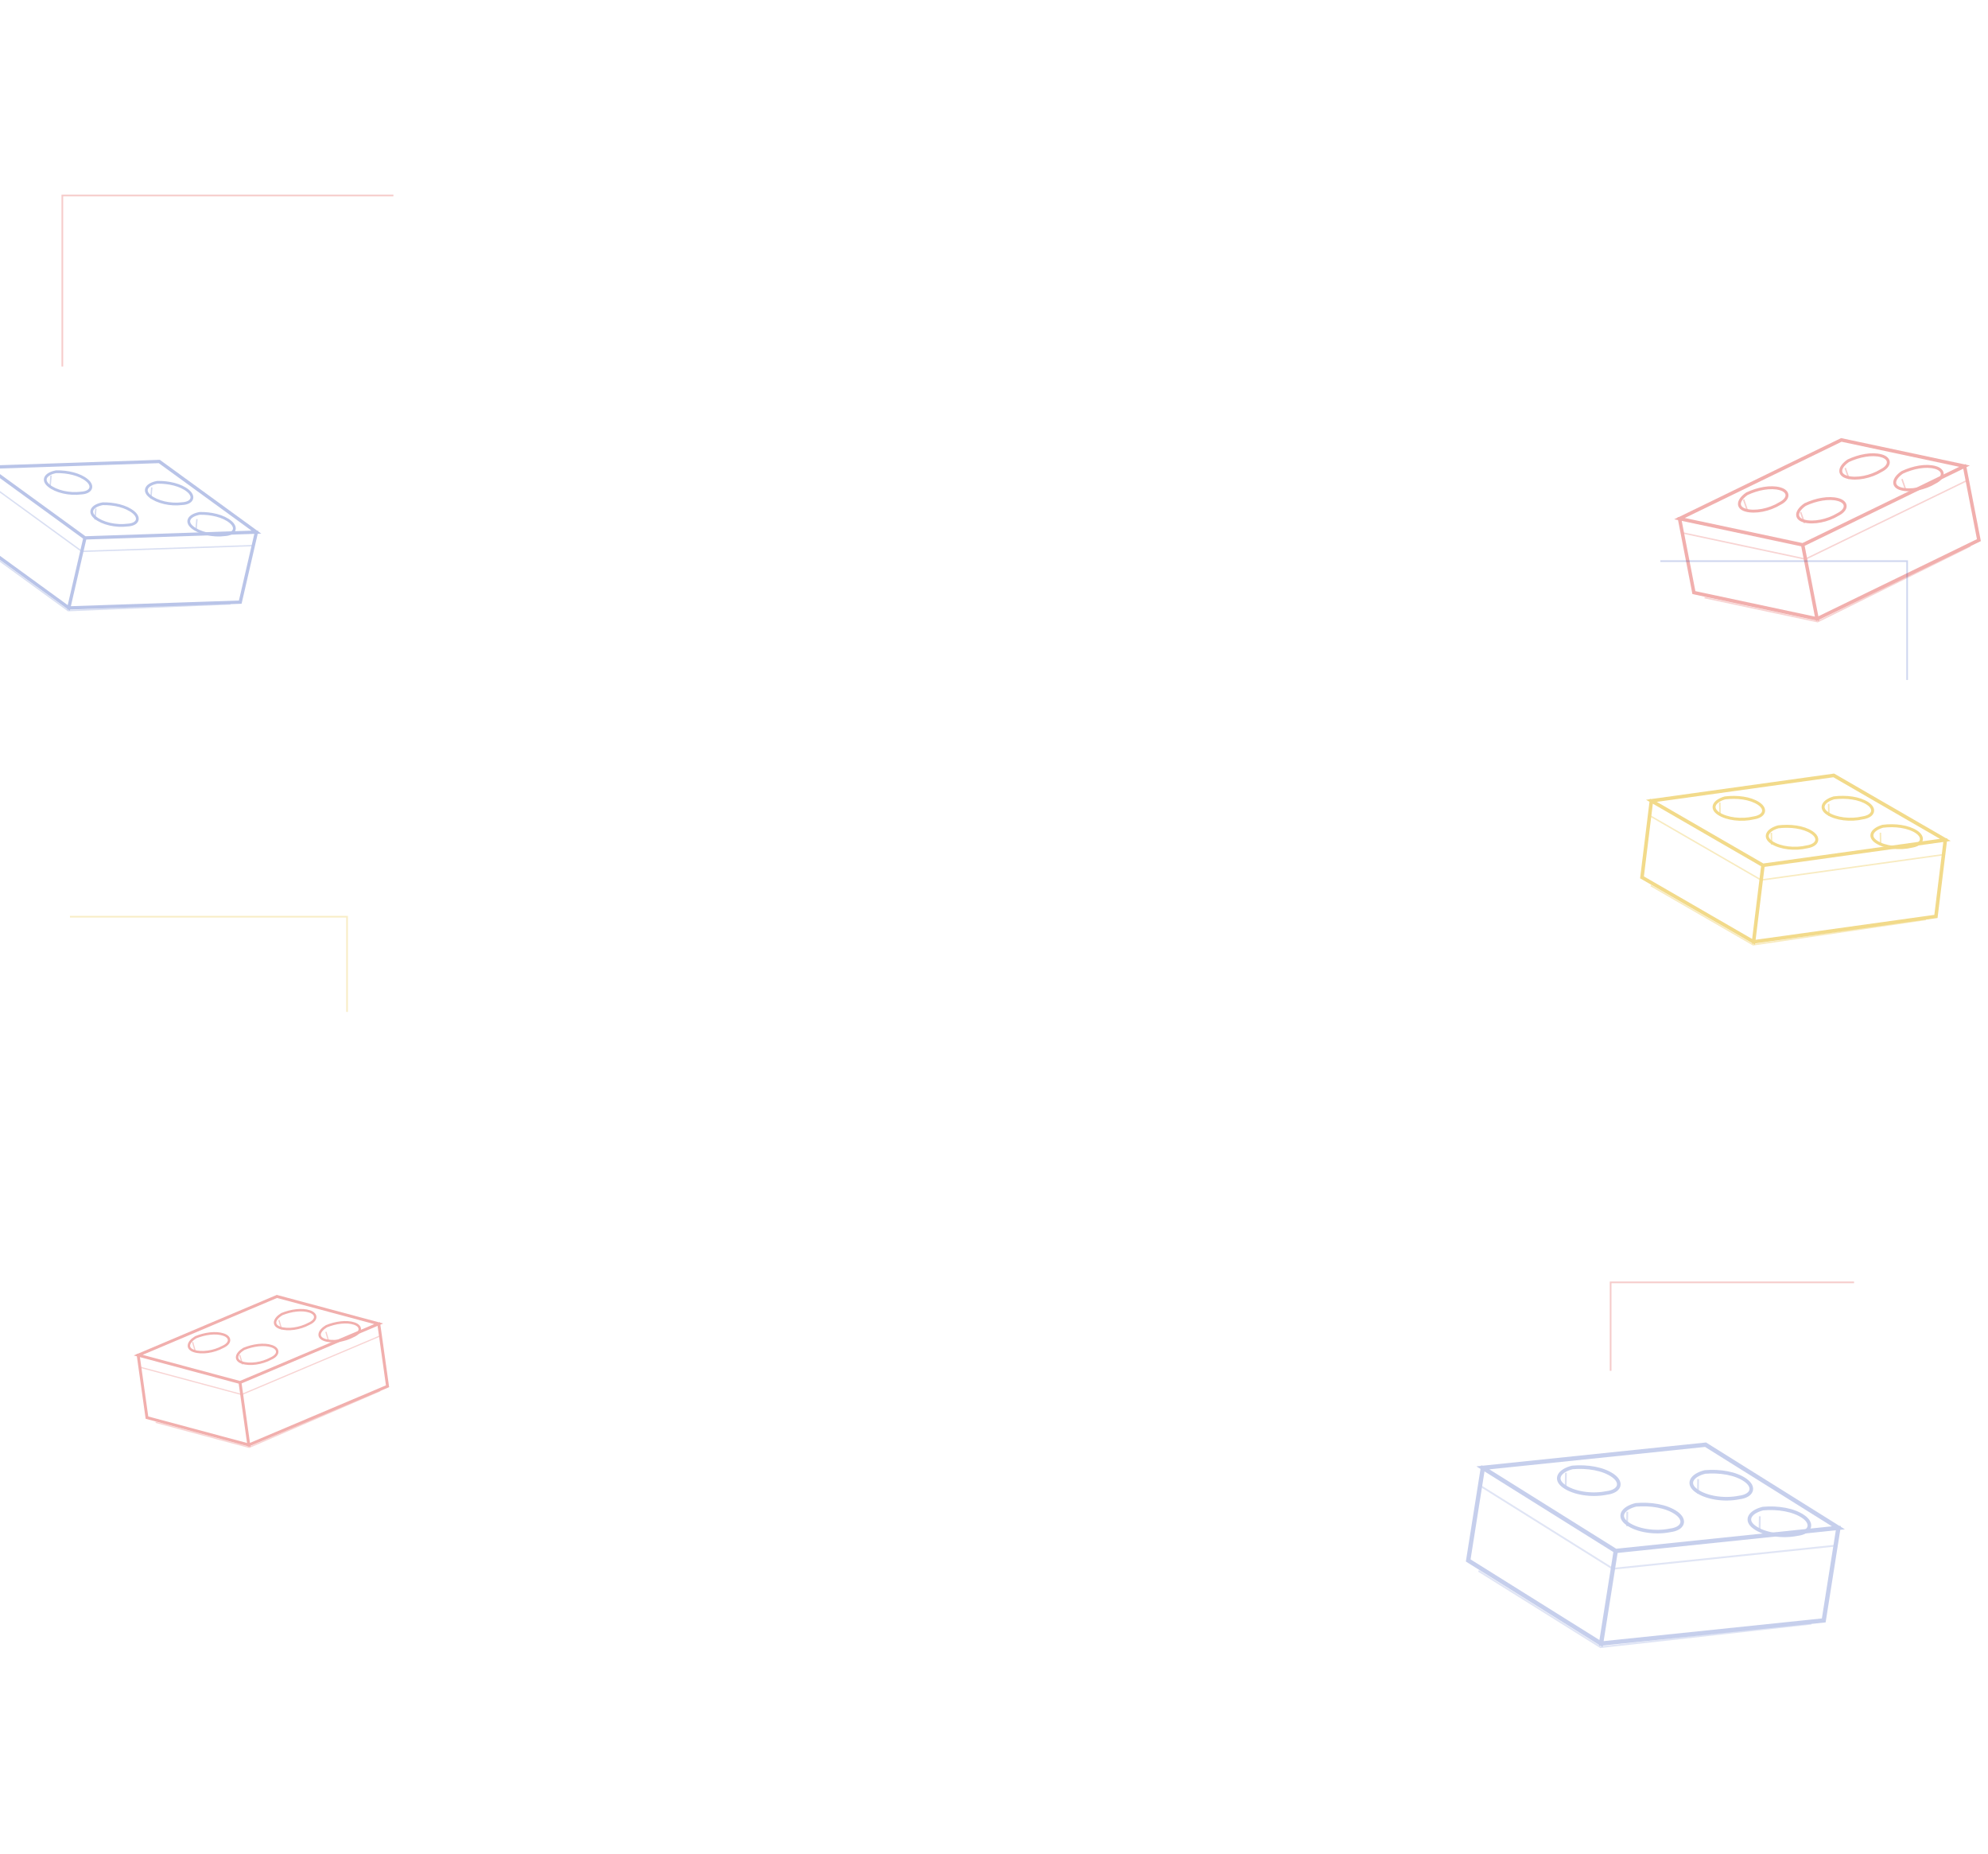
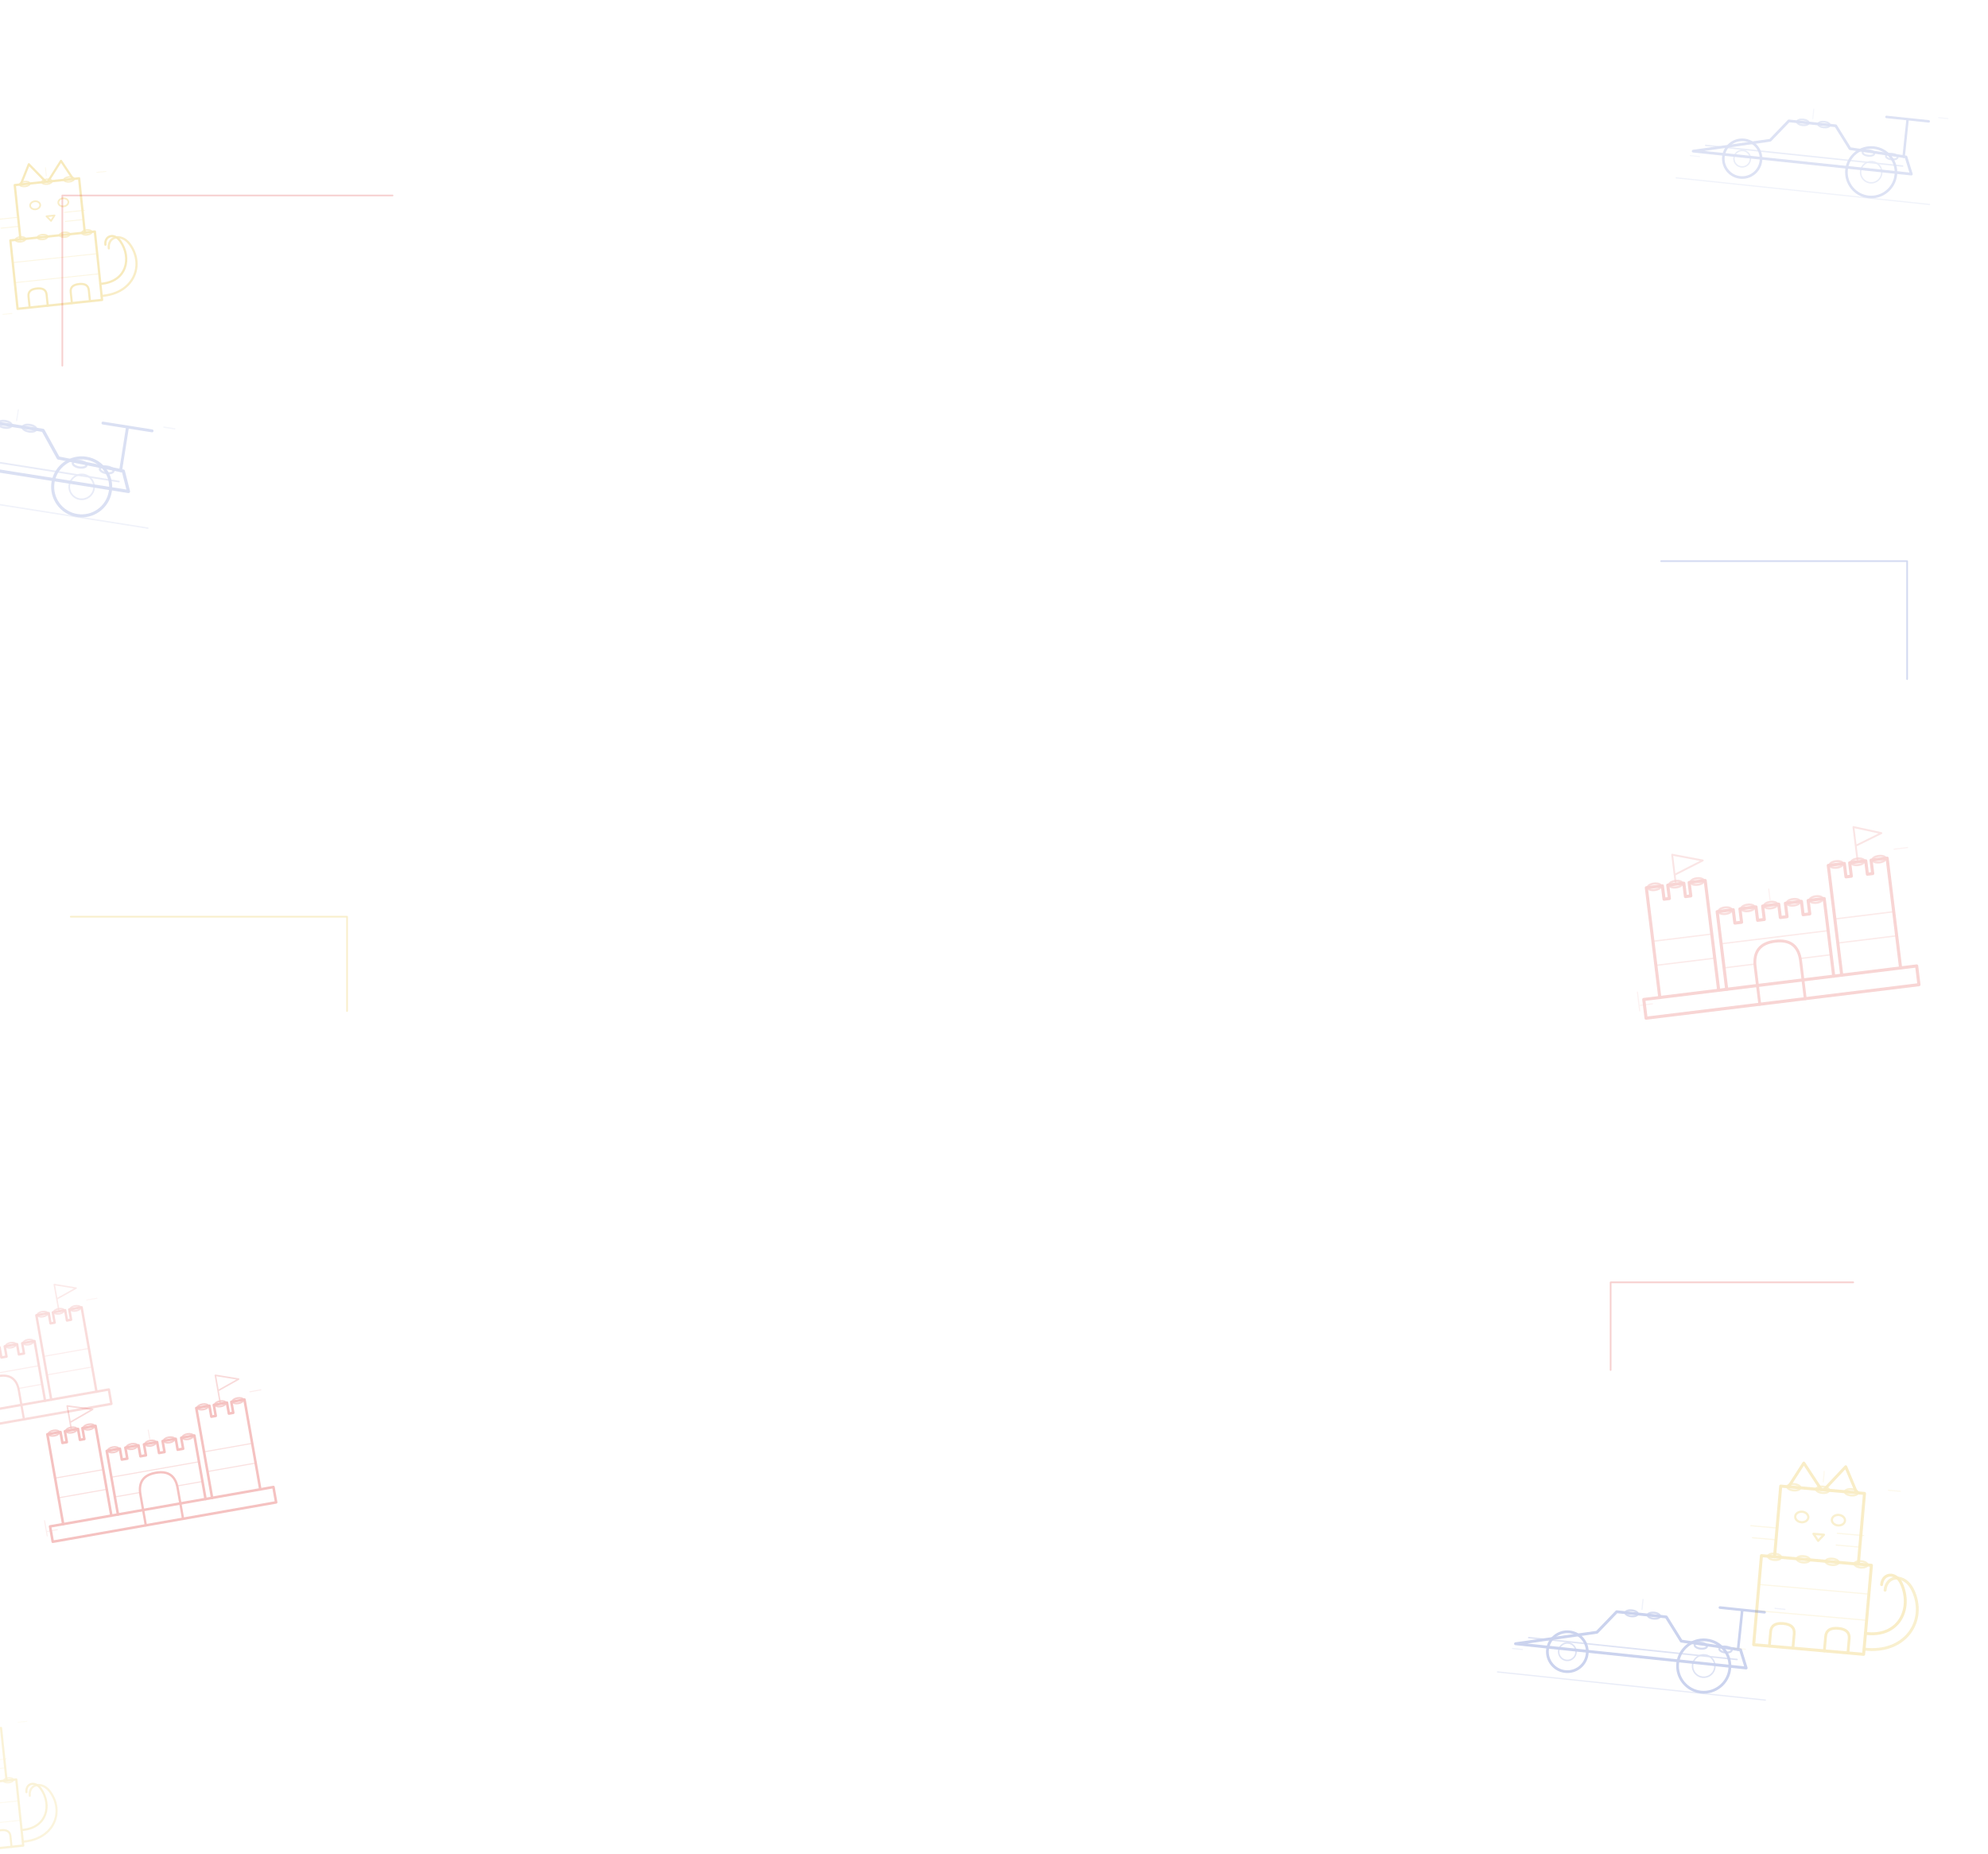
<svg xmlns="http://www.w3.org/2000/svg" width="1180" height="1100" viewBox="0 0 1180 1100" fill="none">
  <defs>
-     <g id="brick" stroke="currentColor" stroke-linecap="square" stroke-linejoin="miter">
-       <path d="M20 46 140 14 220 48 100 80 20 46Zm0 0v52l80 34V80m120-32v52l-120 32" stroke-width="2.4" />
-       <path d="m20 56 80 34 120-32M27 103l73 31 113-31" stroke-width="1" opacity=".54" />
-       <path d="M69 38c8-2 17-2 23 1 6 3 5 8-2 10-8 3-18 3-24 0-6-3-4-8 3-11Zm38 15c8-2 17-2 23 1 6 3 5 8-2 10-8 3-18 3-24 0-6-3-4-8 3-11Zm35-24c8-2 17-2 23 1 6 3 5 8-2 10-8 3-18 3-24 0-6-3-4-8 3-11Zm35 15c8-2 17-2 23 1 6 3 5 8-2 10-8 3-18 3-24 0-6-3-4-8 3-11Z" stroke-width="2" />
-       <path d="m66 42 1 7m36 9 1 7m35-31 1 7m36 8 1 7" stroke-width="1" opacity=".62" />
+     <g id="castle" stroke="currentColor" fill="none" stroke-linecap="round" stroke-linejoin="round">
+       <path d="M30 138V56h12v10h4V56h12v10h4V56h12v82" stroke-width="2.3" />
+       <path d="M166 138V56h12v10h4V56h12v10h4V56h12v82" stroke-width="2.3" />
+       <path d="M80 138V80h12v10h5V80h12v10h5V80h12v10h5V80h12v10h5V80h12v58" stroke-width="2.3" />
+       <path d="M18 138h204v14H18z" stroke-width="2.3" />
+       <path d="M103 152v-28q0-17 17-17t17 17v28" stroke-width="2.1" />
+       <g stroke-width="1" opacity=".5">
+         <path d="M30 96h44m92 0h44M30 114h44m92 0h44M80 104h80M80 122h23m34 0h23" />
+         <path d="M74 138h6m80 0h6" />
+       </g>
+       <g stroke-width="1.6" opacity=".78">
+         <ellipse cx="36" cy="56" rx="5" ry="2.4" />
+         <ellipse cx="52" cy="56" rx="5" ry="2.4" />
+         <ellipse cx="68" cy="56" rx="5" ry="2.4" />
+         <ellipse cx="172" cy="56" rx="5" ry="2.4" />
+         <ellipse cx="188" cy="56" rx="5" ry="2.4" />
+         <ellipse cx="204" cy="56" rx="5" ry="2.4" />
+         <ellipse cx="86" cy="80" rx="5" ry="2.4" />
+         <ellipse cx="103" cy="80" rx="5" ry="2.4" />
+         <ellipse cx="120" cy="80" rx="5" ry="2.4" />
+         <ellipse cx="137" cy="80" rx="5" ry="2.4" />
+         <ellipse cx="154" cy="80" rx="5" ry="2.4" />
+       </g>
+       <g stroke-width="1.4" opacity=".6">
+         <path d="M52 56V34m0 0 22 7-22 8M188 56V30m0 0 20 7-20 7" />
+       </g>
+       <g stroke-width=".9" opacity=".3">
+         <path d="M24 142h-9M216 50h10M120 76v-8M14 132v14" />
+       </g>
+     </g>
+     <g id="racer" stroke="currentColor" fill="none" stroke-linecap="round" stroke-linejoin="round">
+       <path d="M24 92 88 76l14-18h40l14 18 48 2 6 14z" stroke-width="2.3" />
+       <path d="M184 46h36m-18 0v32" stroke-width="2.1" />
+       <g stroke-width="2.2">
+         <circle cx="66" cy="94" r="16" />
+         <circle cx="176" cy="94" r="21" />
+       </g>
+       <g stroke-width="1.2" opacity=".62">
+         <circle cx="66" cy="94" r="7" />
+         <circle cx="176" cy="94" r="9" />
+         <path d="M34 86h168" />
+       </g>
+       <g stroke-width="1.6" opacity=".78">
+         <ellipse cx="114" cy="58" rx="5" ry="2.4" />
+         <ellipse cx="132" cy="58" rx="5" ry="2.4" />
+         <ellipse cx="172" cy="78" rx="5" ry="2.4" />
+         <ellipse cx="192" cy="79" rx="5" ry="2.4" />
+       </g>
+       <g stroke-width="1" opacity=".42">
+         <path d="M12 116h216M88 76l14-18m40 0 14 18" />
+       </g>
+       <g stroke-width=".9" opacity=".3">
+         <path d="M228 42h8M122 54v-8M30 96h-8" />
+       </g>
+     </g>
+     <g id="cat" stroke="currentColor" fill="none" stroke-linecap="round" stroke-linejoin="round">
+       <path d="M50 84V30h64v54" stroke-width="2.3" />
+       <path d="m56 30 10-19 15 19m2 0 15-19 10 19" stroke-width="2.2" />
+       <path d="M40 152V84h84v68z" stroke-width="2.3" />
+       <path d="M52 152v-11q0-7 9-7t9 7v11m24 0v-11q0-7 9-7t9 7v11" stroke-width="2.1" />
+       <g stroke-width="2.2">
+         <path d="M124 136c26 1 34-22 24-40-5-9-15-7-15 2" />
+         <path d="M124 148c32 1 46-26 33-48-7-12-21-10-21 2" opacity=".85" />
+       </g>
+       <g stroke-width="1.7" opacity=".85">
+         <ellipse cx="68" cy="52" rx="5" ry="4" />
+         <ellipse cx="96" cy="52" rx="5" ry="4" />
+         <path d="m78 64 4 5 4-5z" />
+       </g>
+       <g stroke-width=".9" opacity=".44">
+         <path d="M50 62H30m20 9H32m64-9h20m-20 9h18M40 106h84M40 126h84" />
+       </g>
+       <g stroke-width="1.6" opacity=".78">
+         <ellipse cx="60" cy="30" rx="5" ry="2.4" />
+         <ellipse cx="82" cy="30" rx="5" ry="2.4" />
+         <ellipse cx="104" cy="30" rx="5" ry="2.4" />
+         <ellipse cx="50" cy="84" rx="5" ry="2.4" />
+         <ellipse cx="72" cy="84" rx="5" ry="2.4" />
+         <ellipse cx="94" cy="84" rx="5" ry="2.4" />
+         <ellipse cx="116" cy="84" rx="5" ry="2.4" />
+       </g>
+       <g stroke-width=".9" opacity=".3">
+         <path d="M34 156h-9M132 26h9M82 24v-8" />
+       </g>
    </g>
  </defs>
-   <g color="#d71510" opacity=".34" transform="translate(984 248) rotate(-11 120 72) scale(.86)">
-     <use href="#brick" />
+   <g color="#d71510" opacity=".18" transform="translate(958 470) rotate(-7 120 90) scale(.8)">
+     <use href="#castle" />
  </g>
-   <g color="#2446b7" opacity=".32" transform="translate(-34 262) rotate(13 120 72) scale(.82)">
-     <use href="#brick" />
+   <g color="#2446b7" opacity=".17" transform="translate(-96 208) rotate(9 120 80) scale(.82)">
+     <use href="#racer" />
  </g>
-   <g color="#e2ae00" opacity=".46" transform="translate(958 447) rotate(7 120 72) scale(.88)">
-     <use href="#brick" />
+   <g color="#e2ae00" opacity=".22" transform="translate(1012 862) rotate(5 82 90) scale(.78)">
+     <use href="#cat" />
  </g>
-   <g color="#d71510" opacity=".34" transform="translate(72 756) rotate(-8 120 72) scale(.72)">
-     <use href="#brick" />
+   <g color="#d71510" opacity=".15" transform="translate(-72 742) rotate(-10 120 90) scale(.62)">
+     <use href="#castle" />
  </g>
-   <g color="#2446b7" opacity=".26" transform="translate(854 837) rotate(9 120 72) scale(1.07)">
-     <use href="#brick" />
+   <g color="#2446b7" opacity=".16" transform="translate(986 36) rotate(6 120 80) scale(.7)">
+     <use href="#racer" />
  </g>
-   <g stroke-width="1" stroke-linecap="square" opacity=".22">
+   <g color="#e2ae00" opacity=".16" transform="translate(-58 1006) rotate(-6 82 90) scale(.58)">
+     <use href="#cat" />
+   </g>
+   <g color="#d71510" opacity=".26" transform="translate(16 796) rotate(-10 120 90) scale(.66)">
+     <use href="#castle" />
+   </g>
+   <g color="#2446b7" opacity=".24" transform="translate(880 918) rotate(6 120 80) scale(.74)">
+     <use href="#racer" />
+   </g>
+   <g color="#e2ae00" opacity=".26" transform="translate(-14 86) rotate(-6 82 90) scale(.6)">
+     <use href="#cat" />
+   </g>
+   <g stroke-width="1" stroke-linecap="round" opacity=".2">
    <path d="M37 116h196m-196 0v101" stroke="#d71510" />
    <path d="M1132 333h-146m146 0v70" stroke="#2446b7" />
    <path d="M42 544h164m0 0v56" stroke="#e2ae00" />
    <path d="M1100 761H956m0 0v52" stroke="#d71510" />
  </g>
</svg>
